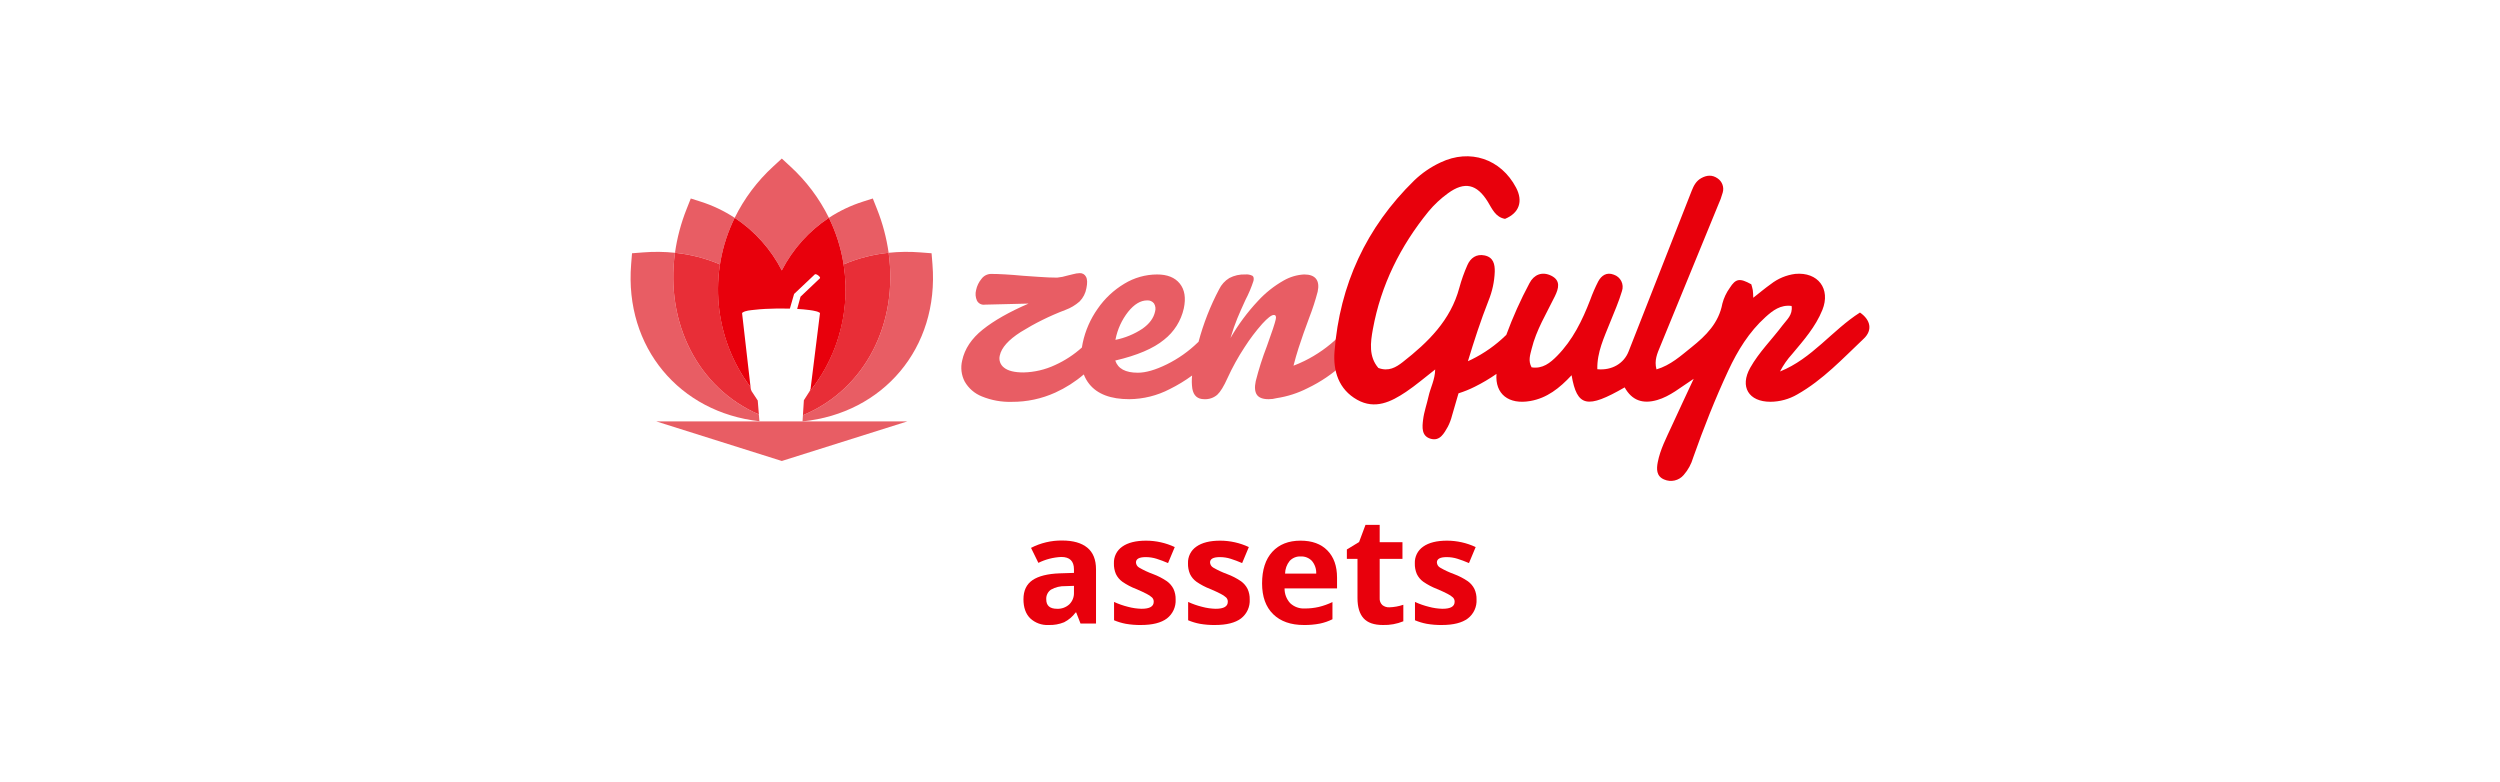
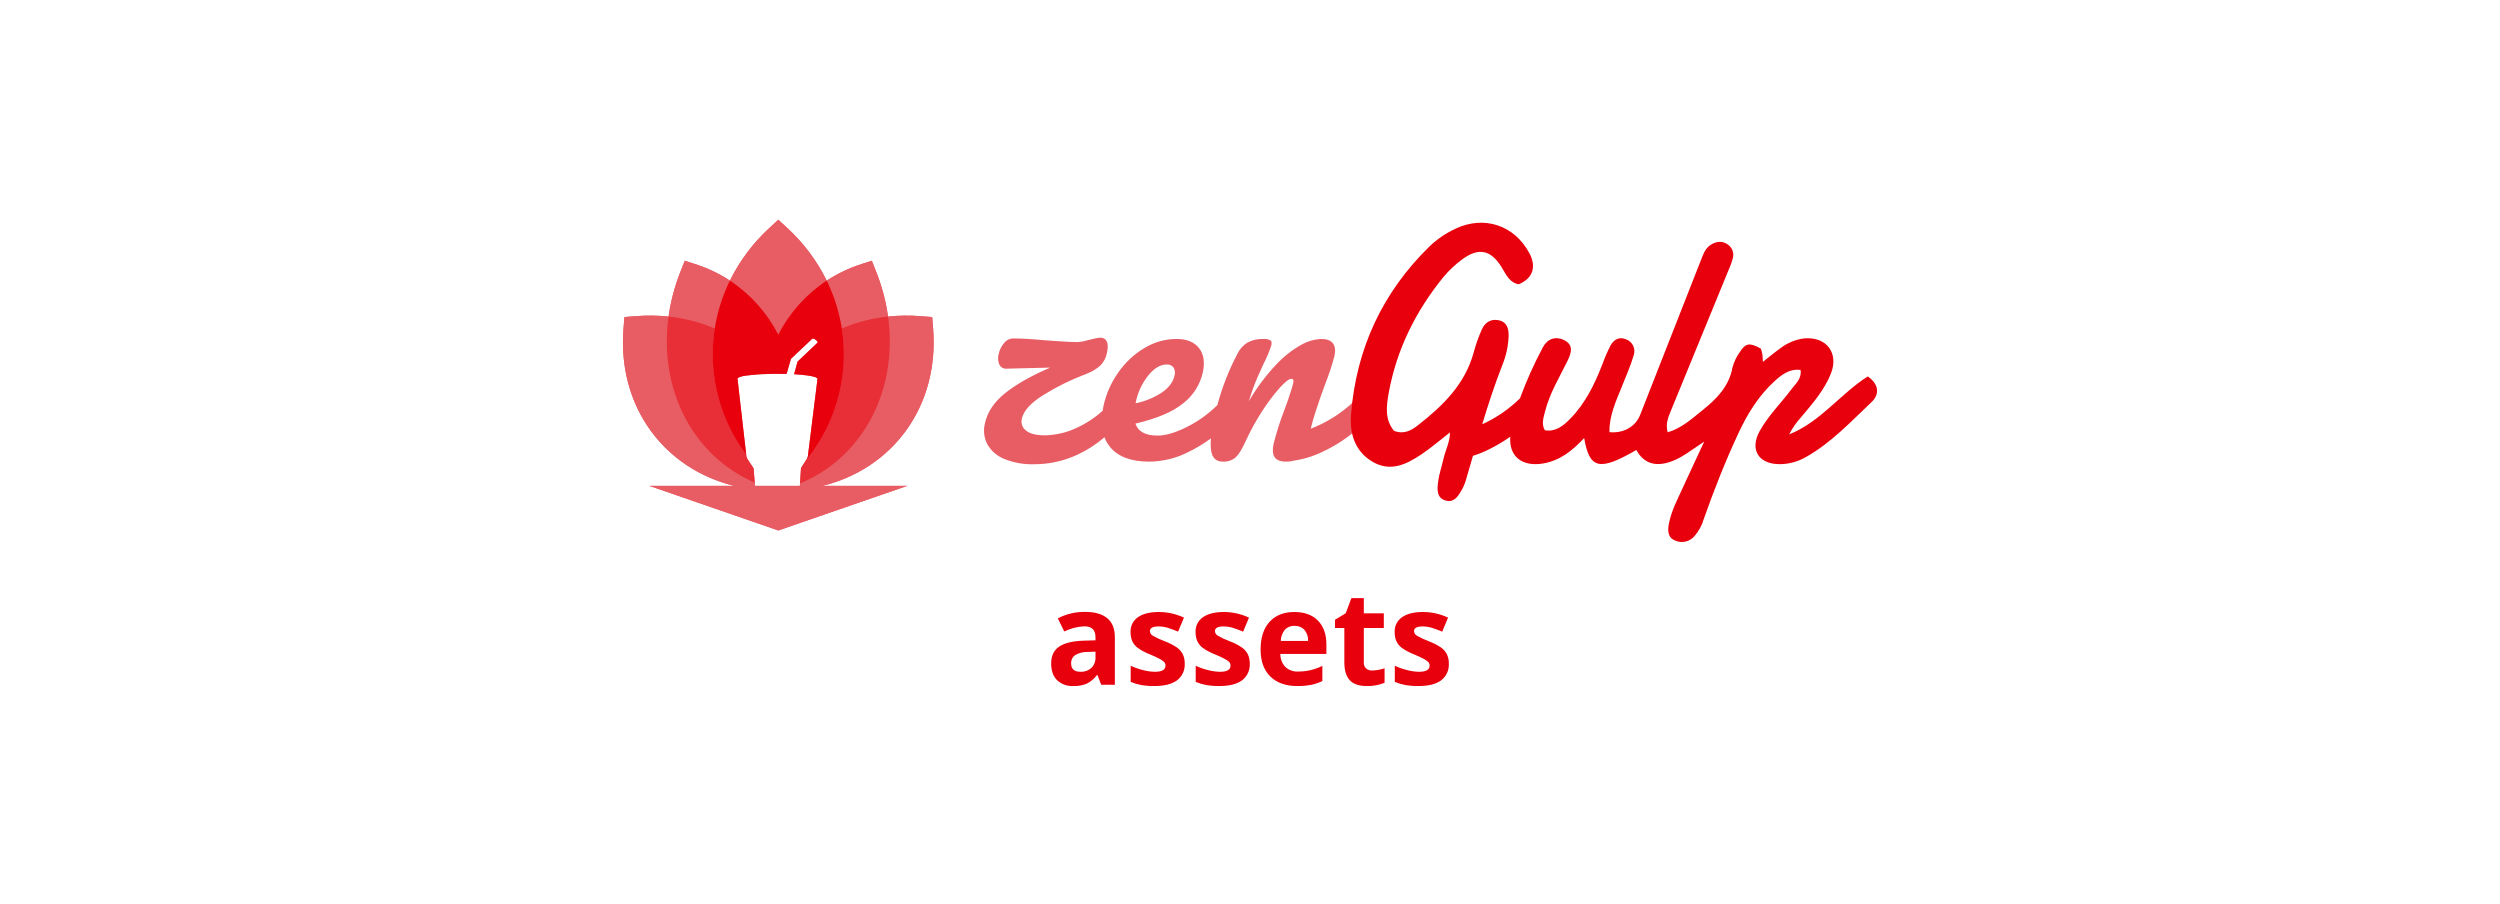
- <svg xmlns="http://www.w3.org/2000/svg" viewBox="0 0 1024 320">
+ <svg xmlns="http://www.w3.org/2000/svg" viewBox="0 0 1024 370">
  <g>
-     <path d="M442.578,255.4l-1.759-4.531h-.238a13.425,13.425,0,0,1-4.725,4.009A15.272,15.272,0,0,1,429.522,256a10.243,10.243,0,0,1-7.556-2.742q-2.757-2.744-2.757-7.81,0-5.306,3.711-7.825t11.193-2.786l5.782-.179V233.2q0-5.067-5.186-5.068a23.629,23.629,0,0,0-9.39,2.415l-3.01-6.141a27.1,27.1,0,0,1,12.757-3.01q6.707,0,10.284,2.921t3.577,8.883V255.4ZM439.9,239.963l-3.517.119a11.273,11.273,0,0,0-5.9,1.431,4.494,4.494,0,0,0-1.937,4q0,3.844,4.411,3.845A6.987,6.987,0,0,0,438,247.535a6.386,6.386,0,0,0,1.893-4.829Z" style="fill: #e8000c" />
-     <path d="M481.537,245.508a9.179,9.179,0,0,1-3.562,7.809Q474.413,256,467.318,256a33.461,33.461,0,0,1-6.2-.492,23.463,23.463,0,0,1-4.8-1.446v-7.511a31.723,31.723,0,0,0,5.708,2,23.15,23.15,0,0,0,5.589.805q4.949,0,4.949-2.862a2.4,2.4,0,0,0-.656-1.744,9.557,9.557,0,0,0-2.266-1.52q-1.609-.849-4.292-1.982a26.975,26.975,0,0,1-5.649-2.981,8.385,8.385,0,0,1-2.623-3.145,10.367,10.367,0,0,1-.819-4.366,7.917,7.917,0,0,1,3.442-6.871q3.442-2.43,9.762-2.43a27.73,27.73,0,0,1,11.716,2.624l-2.744,6.557q-2.5-1.073-4.679-1.758a14.7,14.7,0,0,0-4.441-.686q-4.024,0-4.025,2.176a2.559,2.559,0,0,0,1.3,2.116,35.122,35.122,0,0,0,5.678,2.653,26.414,26.414,0,0,1,5.723,2.952,8.739,8.739,0,0,1,2.683,3.159A9.7,9.7,0,0,1,481.537,245.508Z" style="fill: #e8000c" />
-     <path d="M511.88,245.508a9.175,9.175,0,0,1-3.561,7.809Q504.757,256,497.663,256a33.446,33.446,0,0,1-6.2-.492,23.426,23.426,0,0,1-4.8-1.446v-7.511a31.723,31.723,0,0,0,5.708,2,23.137,23.137,0,0,0,5.589.805q4.947,0,4.948-2.862a2.392,2.392,0,0,0-.656-1.744,9.536,9.536,0,0,0-2.266-1.52q-1.608-.849-4.292-1.982a26.962,26.962,0,0,1-5.648-2.981,8.376,8.376,0,0,1-2.623-3.145,10.366,10.366,0,0,1-.82-4.366,7.916,7.916,0,0,1,3.443-6.871q3.442-2.43,9.762-2.43a27.725,27.725,0,0,1,11.715,2.624l-2.743,6.557q-2.5-1.073-4.68-1.758a14.694,14.694,0,0,0-4.441-.686q-4.025,0-4.024,2.176a2.557,2.557,0,0,0,1.3,2.116,35.192,35.192,0,0,0,5.679,2.653,26.439,26.439,0,0,1,5.723,2.952,8.726,8.726,0,0,1,2.682,3.159A9.7,9.7,0,0,1,511.88,245.508Z" style="fill: #e8000c" />
-     <path d="M534.057,256q-8.049,0-12.578-4.442t-4.532-12.578q0-8.376,4.189-12.952t11.58-4.576q7.063,0,11,4.025t3.935,11.118v4.411H526.157a8.764,8.764,0,0,0,2.3,6.052,8.077,8.077,0,0,0,6.022,2.175,24.98,24.98,0,0,0,5.694-.626,28.517,28.517,0,0,0,5.6-2v7.034a21.319,21.319,0,0,1-5.1,1.773A32.11,32.11,0,0,1,534.057,256Zm-1.282-28.079a5.766,5.766,0,0,0-4.53,1.833,8.484,8.484,0,0,0-1.878,5.2h12.758a7.584,7.584,0,0,0-1.759-5.2A5.955,5.955,0,0,0,532.775,227.921Z" style="fill: #e8000c" />
-     <path d="M569.083,248.757a19.718,19.718,0,0,0,5.722-1.043v6.766a20.414,20.414,0,0,1-8.346,1.52q-5.455,0-7.942-2.757t-2.49-8.272V228.905h-4.352v-3.846l5.007-3.04,2.623-7.035h5.813v7.095h9.33v6.826h-9.33v16.066a3.548,3.548,0,0,0,1.088,2.862A4.294,4.294,0,0,0,569.083,248.757Z" style="fill: #e8000c" />
-     <path d="M604.791,245.508a9.173,9.173,0,0,1-3.561,7.809Q597.668,256,590.574,256a33.461,33.461,0,0,1-6.2-.492,23.444,23.444,0,0,1-4.8-1.446v-7.511a31.707,31.707,0,0,0,5.709,2,23.136,23.136,0,0,0,5.588.805q4.947,0,4.947-2.862a2.4,2.4,0,0,0-.654-1.744,9.546,9.546,0,0,0-2.267-1.52q-1.608-.849-4.291-1.982a26.975,26.975,0,0,1-5.649-2.981,8.363,8.363,0,0,1-2.622-3.145,10.35,10.35,0,0,1-.822-4.366,7.916,7.916,0,0,1,3.444-6.871q3.443-2.43,9.763-2.43a27.713,27.713,0,0,1,11.713,2.624l-2.741,6.557q-2.5-1.073-4.681-1.758a14.7,14.7,0,0,0-4.44-.686q-4.024,0-4.025,2.176a2.559,2.559,0,0,0,1.3,2.116,35.078,35.078,0,0,0,5.678,2.653,26.451,26.451,0,0,1,5.724,2.952,8.713,8.713,0,0,1,2.681,3.159A9.7,9.7,0,0,1,604.791,245.508Z" style="fill: #e8000c" />
+     <path d="M451.067,280.477l-1.544-3.977h-.209a11.78,11.78,0,0,1-4.147,3.519,13.4,13.4,0,0,1-5.559.981,8.988,8.988,0,0,1-6.632-2.407q-2.421-2.408-2.42-6.855,0-4.656,3.257-6.867t9.824-2.446l5.075-.158v-1.282q0-4.446-4.552-4.447a20.741,20.741,0,0,0-8.241,2.119l-2.643-5.39a23.789,23.789,0,0,1,11.2-2.642q5.886,0,9.026,2.564t3.14,7.8v19.492Zm-2.355-13.553-3.087.105a9.885,9.885,0,0,0-5.18,1.256,3.944,3.944,0,0,0-1.7,3.506q0,3.374,3.872,3.374a6.132,6.132,0,0,0,4.434-1.6,5.6,5.6,0,0,0,1.661-4.239Z" style="fill: #e8000c" />
+     <path d="M485.262,271.791a8.054,8.054,0,0,1-3.126,6.854Q479.008,281,472.782,281a29.357,29.357,0,0,1-5.442-.432,20.539,20.539,0,0,1-4.212-1.269v-6.593a27.8,27.8,0,0,0,5.01,1.753,20.286,20.286,0,0,0,4.906.706q4.343,0,4.343-2.511a2.1,2.1,0,0,0-.576-1.531,8.377,8.377,0,0,0-1.988-1.334q-1.413-.745-3.768-1.74a23.626,23.626,0,0,1-4.957-2.616,7.358,7.358,0,0,1-2.3-2.76,9.109,9.109,0,0,1-.719-3.833,6.946,6.946,0,0,1,3.022-6.03q3.021-2.133,8.568-2.133a24.327,24.327,0,0,1,10.283,2.3l-2.409,5.755q-2.195-.942-4.107-1.543a12.9,12.9,0,0,0-3.9-.6q-3.533,0-3.532,1.91a2.244,2.244,0,0,0,1.138,1.857,30.874,30.874,0,0,0,4.984,2.329,23.166,23.166,0,0,1,5.023,2.59,7.674,7.674,0,0,1,2.355,2.773A8.509,8.509,0,0,1,485.262,271.791Z" style="fill: #e8000c" />
+     <path d="M511.9,271.791a8.051,8.051,0,0,1-3.126,6.854Q505.643,281,499.416,281a29.357,29.357,0,0,1-5.442-.432,20.539,20.539,0,0,1-4.212-1.269v-6.593a27.8,27.8,0,0,0,5.01,1.753,20.28,20.28,0,0,0,4.906.706q4.342,0,4.342-2.511a2.1,2.1,0,0,0-.575-1.531,8.366,8.366,0,0,0-1.989-1.334q-1.412-.745-3.767-1.74a23.665,23.665,0,0,1-4.958-2.616,7.364,7.364,0,0,1-2.3-2.76,9.108,9.108,0,0,1-.72-3.833,6.948,6.948,0,0,1,3.022-6.03q3.022-2.133,8.569-2.133a24.323,24.323,0,0,1,10.282,2.3l-2.408,5.755q-2.2-.942-4.107-1.543a12.9,12.9,0,0,0-3.9-.6q-3.532,0-3.532,1.91a2.244,2.244,0,0,0,1.138,1.857,30.874,30.874,0,0,0,4.984,2.329,23.227,23.227,0,0,1,5.024,2.59,7.667,7.667,0,0,1,2.353,2.773A8.509,8.509,0,0,1,511.9,271.791Z" style="fill: #e8000c" />
+     <path d="M531.36,281q-7.065,0-11.04-3.9t-3.978-11.04q0-7.351,3.677-11.368t10.164-4.016q6.2,0,9.655,3.532t3.453,9.759v3.872H524.426a7.693,7.693,0,0,0,2.015,5.311,7.089,7.089,0,0,0,5.286,1.91,21.916,21.916,0,0,0,5-.55,24.954,24.954,0,0,0,4.917-1.752v6.174a18.71,18.71,0,0,1-4.473,1.557A28.213,28.213,0,0,1,531.36,281Zm-1.126-24.645a5.057,5.057,0,0,0-3.975,1.609,7.436,7.436,0,0,0-1.648,4.565h11.2a6.651,6.651,0,0,0-1.544-4.565A5.224,5.224,0,0,0,530.234,256.355Z" style="fill: #e8000c" />
+     <path d="M562.1,274.643a17.313,17.313,0,0,0,5.023-.916v5.939A17.916,17.916,0,0,1,559.8,281q-4.789,0-6.972-2.42t-2.184-7.26v-14.1h-3.821v-3.375l4.395-2.668,2.3-6.175h5.1v6.227h8.19v5.991h-8.19v14.1a3.112,3.112,0,0,0,.956,2.511A3.766,3.766,0,0,0,562.1,274.643Z" style="fill: #e8000c" />
+     <path d="M593.444,271.791a8.049,8.049,0,0,1-3.126,6.854Q587.192,281,580.966,281a29.357,29.357,0,0,1-5.442-.432,20.52,20.52,0,0,1-4.212-1.269v-6.593a27.8,27.8,0,0,0,5.01,1.753,20.286,20.286,0,0,0,4.9.706q4.342,0,4.342-2.511a2.1,2.1,0,0,0-.574-1.531,8.376,8.376,0,0,0-1.99-1.334q-1.412-.745-3.766-1.74a23.665,23.665,0,0,1-4.958-2.616,7.355,7.355,0,0,1-2.3-2.76,9.092,9.092,0,0,1-.721-3.833,6.946,6.946,0,0,1,3.023-6.03q3.021-2.133,8.569-2.133a24.318,24.318,0,0,1,10.281,2.3l-2.406,5.755q-2.2-.942-4.109-1.543a12.9,12.9,0,0,0-3.9-.6q-3.533,0-3.532,1.91a2.244,2.244,0,0,0,1.138,1.857,30.849,30.849,0,0,0,4.983,2.329,23.239,23.239,0,0,1,5.025,2.59,7.658,7.658,0,0,1,2.353,2.773A8.523,8.523,0,0,1,593.444,271.791Z" style="fill: #e8000c" />
  </g>
  <g>
    <g>
-       <path d="M553.945,137.781a2.138,2.138,0,0,0-2.137-1.43,5.289,5.289,0,0,0-3.571,1.668,54.665,54.665,0,0,1-13.939,9.826c-1.568.769-3.055,1.406-4.479,1.938q.966-3.793,2.048-7.157,1.908-5.91,4.4-12.529a97.773,97.773,0,0,0,3.453-10.631q.738-3.471-.671-5.262t-4.881-1.79a18.852,18.852,0,0,0-8.4,2.5,42.964,42.964,0,0,0-10.508,8.353,82.081,82.081,0,0,0-11.256,15.187q1.446-4.773,2.792-8.027t3.349-7.594a49.215,49.215,0,0,0,3.287-7.811c.216-1.012.071-1.7-.429-2.061a5.432,5.432,0,0,0-2.922-.543,12.983,12.983,0,0,0-6.549,1.465,11.023,11.023,0,0,0-4.181,4.61,102.529,102.529,0,0,0-8.428,21.518c-.109.092-.218.185-.328.287a49.779,49.779,0,0,1-12.695,8.95q-6.966,3.417-11.847,3.417-7.593,0-9.244-4.99,13.467-3.145,19.98-8.516a22.464,22.464,0,0,0,8.1-12.855q1.361-6.4-1.641-10.143t-9.293-3.743a25.945,25.945,0,0,0-13.445,3.8A35.2,35.2,0,0,0,449.6,126.463a37.8,37.8,0,0,0-6.109,13.94c-.14.662-.253,1.306-.353,1.942a42.875,42.875,0,0,1-10.966,7.17,32.186,32.186,0,0,1-12.959,3.037q-5.532,0-7.938-1.952a4.726,4.726,0,0,1-1.76-4.99q1.016-4.773,8.55-9.6a105.793,105.793,0,0,1,18.306-9.058,18.177,18.177,0,0,0,5.836-3.471,10.212,10.212,0,0,0,2.781-5.424q.668-3.145-.148-4.665a2.708,2.708,0,0,0-2.552-1.519,11.4,11.4,0,0,0-2.75.434q-1.666.435-2.23.542a21.011,21.011,0,0,1-4.307.868q-3.149,0-7.688-.325t-6.253-.434q-8.194-.757-13.182-.76a4.918,4.918,0,0,0-3.844,2.007,10.489,10.489,0,0,0-2.228,4.611,6.533,6.533,0,0,0,.337,4.285,3.12,3.12,0,0,0,3.277,1.681l17.883-.434q-11.824,5.1-18.749,10.632t-8.447,12.692a12.32,12.32,0,0,0,1.041,8.624,14.083,14.083,0,0,0,7.008,6.075,30.106,30.106,0,0,0,12.328,2.224,42.45,42.45,0,0,0,17.784-3.8,49.01,49.01,0,0,0,11.653-7.432,14.645,14.645,0,0,0,2.265,3.961q4.975,6.183,16.369,6.183a36.5,36.5,0,0,0,16.551-4.122,61.955,61.955,0,0,0,9.181-5.574,21.584,21.584,0,0,0,.085,5.357q.759,4.34,4.882,4.339a7.568,7.568,0,0,0,5.316-1.79q1.952-1.789,4.23-6.888a94.533,94.533,0,0,1,6.96-12.584,77.9,77.9,0,0,1,7.248-9.6q3.321-3.633,4.732-3.634,1.192,0,.824,1.736-.507,2.387-3.653,11.065a123.153,123.153,0,0,0-4.563,14.32q-.783,3.689.452,5.532t4.814,1.844a11.6,11.6,0,0,0,3.285-.427,41.717,41.717,0,0,0,12.721-4.1A58.811,58.811,0,0,0,550.17,149.1,13.627,13.627,0,0,0,554,141.711,6.823,6.823,0,0,0,553.945,137.781Zm-97.024,1.211a26.44,26.44,0,0,1,5.164-11.282q3.757-4.662,7.771-4.664a3.21,3.21,0,0,1,2.827,1.247,4.105,4.105,0,0,1,.436,3.309q-.854,4.014-5.187,7.051a31.029,31.029,0,0,1-11.058,4.556Z" style="fill: #e85d64" />
-       <path d="M761.845,128.014c-11.345,7.2-19.672,18.932-32.75,24.149a32.814,32.814,0,0,1,4.99-7.172c4.7-5.612,9.57-11.13,12.356-18.033,3.491-8.647-1.794-15.628-11.1-14.774a20.524,20.524,0,0,0-10.015,4.182c-2.337,1.661-4.536,3.516-7.19,5.594-.076-1.411-.05-2.274-.187-3.111a23.636,23.636,0,0,0-.62-2.4c-4.726-2.612-6.351-2.395-8.818,1.478a19.277,19.277,0,0,0-3.024,6.412c-1.492,7.984-6.71,13.146-12.654,17.9-4.378,3.5-8.533,7.344-14.334,9.063-1.009-3.737.364-6.594,1.523-9.431Q691.852,112.919,703.749,84a32.451,32.451,0,0,0,1.876-5.129,5.225,5.225,0,0,0-2.107-5.816c-2.211-1.536-4.447-1.339-6.711-.076-2.059,1.147-3.061,3.057-3.878,5.135q-12.939,32.935-25.867,65.874c-1.882,4.818-6.781,7.841-12.8,7.244-.166-6.93,2.779-13.011,5.253-19.219,1.689-4.241,3.561-8.437,4.846-12.8a5.268,5.268,0,0,0-3.344-6.706c-2.895-1.149-5.059.313-6.386,2.772a64.673,64.673,0,0,0-3.265,7.518c-3.246,8.424-7.154,16.469-13.579,22.983-2.816,2.854-5.928,5.394-10.446,4.681-1.494-2.677-.576-5.123.02-7.569,1.886-7.743,6.072-14.471,9.51-21.528,1.566-3.216,2.5-6.491-1.515-8.454-3.715-1.817-7.06-.427-8.872,3.061a167,167,0,0,0-9.515,21.221c-.085.074-.17.144-.256.224a54.665,54.665,0,0,1-13.939,9.826c-.514.252-1.014.482-1.513.709,2.53-8.367,5.237-16.678,8.447-24.832a34.806,34.806,0,0,0,2.542-11.755c.093-3.191-.582-6-4.173-6.743-3.343-.69-5.746,1.034-7.037,3.967a64.985,64.985,0,0,0-3.3,9.3c-3.572,13.33-12.815,22.319-23.173,30.416-2.725,2.13-5.794,4-10,2.407-3.98-4.651-3.237-10.423-2.228-15.937,3.3-18.02,11.235-33.959,22.744-48.112a43.309,43.309,0,0,1,7.986-7.478c6.836-5,11.87-3.794,16.327,3.447,1.791,2.909,3.14,6.329,7.063,7.015,5.823-2.4,7.48-7.183,4.518-12.8-6.208-11.781-18.9-16.029-30.894-10.324a39.8,39.8,0,0,0-10.835,7.414c-19.669,19.233-30.49,42.718-32.631,70.03-.62,7.911,1.65,15.508,9.3,19.791,7.307,4.092,13.872.849,19.961-3.23,4.051-2.714,7.763-5.932,11.973-9.193-.07,4.175-1.935,7.444-2.709,10.971-.7,3.212-1.849,6.357-2.245,9.6-.369,3.02-.74,6.77,3.167,7.83,3.782,1.026,5.429-2.268,6.971-4.955a21.3,21.3,0,0,0,1.729-4.6q1.334-4.533,2.639-9.072a44.227,44.227,0,0,0,6.706-2.719,70.367,70.367,0,0,0,8.85-5.238c-.638,8.275,5.008,12.666,13.866,11.1,6.8-1.2,11.926-5.21,16.9-10.56,2.224,13,6.387,13.826,21.736,4.98,2.963,5.371,7.437,6.893,13.327,5.182,5.315-1.545,9.435-5.119,14.951-8.7-3.349,7.2-6.216,13.258-9,19.361-2.2,4.82-4.708,9.547-5.722,14.8-.53,2.74-.628,5.725,2.588,7.073a6.87,6.87,0,0,0,8.03-1.824,18.722,18.722,0,0,0,3.9-7.168c4.265-12.078,8.957-23.981,14.371-35.6,3.823-8.2,8.485-15.821,15.251-21.93,2.946-2.659,6.144-5.148,10.687-4.544.532,3.691-1.993,5.633-3.663,7.865-4.379,5.854-9.677,11.025-13.289,17.448-4.368,7.768-.653,13.936,8.281,13.934a22.089,22.089,0,0,0,10.992-3.012c10.493-5.934,18.645-14.716,27.26-22.87C767.09,135.211,766.192,131.017,761.845,128.014Z" style="fill: #e8000c" />
+       <path d="M560.587,163.784a2.1,2.1,0,0,0-2.1-1.406,5.205,5.205,0,0,0-3.512,1.64,53.73,53.73,0,0,1-13.708,9.664c-1.542.756-3,1.382-4.4,1.906q.95-3.73,2.014-7.039,1.875-5.812,4.326-12.321a96.122,96.122,0,0,0,3.395-10.455q.726-3.414-.66-5.174t-4.8-1.761a18.539,18.539,0,0,0-8.256,2.454,42.27,42.27,0,0,0-10.334,8.215,80.64,80.64,0,0,0-11.069,14.935q1.422-4.694,2.745-7.894t3.294-7.468a48.461,48.461,0,0,0,3.233-7.682q.317-1.493-.423-2.026a5.333,5.333,0,0,0-2.874-.534,12.766,12.766,0,0,0-6.44,1.44,10.838,10.838,0,0,0-4.111,4.534,100.824,100.824,0,0,0-8.289,21.161c-.107.091-.214.182-.322.283a48.938,48.938,0,0,1-12.486,8.8q-6.85,3.362-11.649,3.361-7.468,0-9.092-4.908,13.244-3.093,19.649-8.374a22.1,22.1,0,0,0,7.969-12.642q1.337-6.294-1.614-9.975t-9.14-3.681a25.507,25.507,0,0,0-13.222,3.734,34.6,34.6,0,0,0-10.731,10.082,37.184,37.184,0,0,0-6.008,13.709c-.138.651-.249,1.285-.347,1.91a42.169,42.169,0,0,1-10.785,7.051,31.654,31.654,0,0,1-12.743,2.987q-5.441,0-7.807-1.92a4.648,4.648,0,0,1-1.731-4.907q1-4.695,8.409-9.442a103.964,103.964,0,0,1,18-8.908,17.874,17.874,0,0,0,5.74-3.414,10.043,10.043,0,0,0,2.734-5.334q.657-3.093-.145-4.588a2.663,2.663,0,0,0-2.51-1.493,11.169,11.169,0,0,0-2.7.427q-1.64.426-2.194.533a20.666,20.666,0,0,1-4.235.853q-3.1,0-7.56-.32t-6.15-.426q-8.058-.746-12.964-.747a4.834,4.834,0,0,0-3.78,1.974,10.305,10.305,0,0,0-2.19,4.533,6.419,6.419,0,0,0,.331,4.215A3.067,3.067,0,0,0,412.559,151l17.587-.427q-11.628,5.016-18.438,10.455T403.4,173.51a12.119,12.119,0,0,0,1.025,8.482,13.852,13.852,0,0,0,6.891,5.974,29.616,29.616,0,0,0,12.124,2.187,41.751,41.751,0,0,0,17.49-3.734,48.192,48.192,0,0,0,11.459-7.309,14.38,14.38,0,0,0,2.228,3.895q4.893,6.081,16.1,6.081a35.892,35.892,0,0,0,16.277-4.054,60.969,60.969,0,0,0,9.029-5.481,21.171,21.171,0,0,0,.084,5.268q.746,4.268,4.8,4.267a7.446,7.446,0,0,0,5.229-1.76q1.918-1.761,4.16-6.775a92.861,92.861,0,0,1,6.844-12.375,76.5,76.5,0,0,1,7.128-9.441q3.266-3.573,4.654-3.574,1.172,0,.81,1.707a114.285,114.285,0,0,1-3.593,10.881,121.3,121.3,0,0,0-4.487,14.083q-.771,3.627.444,5.441t4.735,1.813a11.421,11.421,0,0,0,3.23-.42,41.024,41.024,0,0,0,12.51-4.033,57.853,57.853,0,0,0,14.307-9.721,13.406,13.406,0,0,0,3.769-7.263A6.707,6.707,0,0,0,560.587,163.784Zm-95.417,1.192a25.989,25.989,0,0,1,5.079-11.095q3.7-4.587,7.643-4.588a3.159,3.159,0,0,1,2.78,1.227,4.039,4.039,0,0,1,.428,3.254q-.84,3.948-5.1,6.934a30.519,30.519,0,0,1-10.874,4.481Z" style="fill: #e85d64" />
+       <path d="M765.042,154.18c-11.157,7.085-19.346,18.617-32.208,23.748a32.29,32.29,0,0,1,4.908-7.053c4.625-5.519,9.411-10.945,12.151-17.734,3.433-8.5-1.764-15.369-10.911-14.529a20.177,20.177,0,0,0-9.849,4.112c-2.3,1.634-4.461,3.458-7.071,5.5-.075-1.387-.05-2.236-.184-3.059a23.049,23.049,0,0,0-.61-2.36c-4.648-2.569-6.246-2.356-8.671,1.454a18.944,18.944,0,0,0-2.975,6.305c-1.467,7.851-6.6,12.928-12.444,17.6-4.3,3.439-8.391,7.222-14.1,8.912-.992-3.674.358-6.485,1.5-9.274q11.63-28.47,23.329-56.91a31.908,31.908,0,0,0,1.845-5.044,5.137,5.137,0,0,0-2.072-5.719c-2.174-1.51-4.374-1.317-6.6-.075-2.024,1.128-3.01,3.007-3.813,5.05q-12.725,32.389-25.439,64.782c-1.851,4.739-6.668,7.712-12.586,7.125-.163-6.815,2.733-12.8,5.165-18.9,1.662-4.171,3.5-8.3,4.766-12.59a5.181,5.181,0,0,0-3.288-6.595c-2.847-1.13-4.976.308-6.281,2.726a63.849,63.849,0,0,0-3.211,7.393c-3.192,8.285-7.035,16.2-13.354,22.6-2.769,2.808-5.83,5.306-10.273,4.6-1.469-2.632-.566-5.038.02-7.443,1.854-7.615,5.971-14.232,9.353-21.172,1.54-3.162,2.456-6.383-1.49-8.314-3.654-1.787-6.943-.42-8.725,3.011a163.954,163.954,0,0,0-9.357,20.869c-.084.073-.168.142-.252.22a53.747,53.747,0,0,1-13.708,9.664c-.506.248-1,.474-1.488.7,2.488-8.228,5.15-16.4,8.307-24.42a34.225,34.225,0,0,0,2.5-11.561c.091-3.138-.572-5.9-4.1-6.631-3.288-.679-5.651,1.017-6.92,3.9a63.819,63.819,0,0,0-3.247,9.143c-3.513,13.109-12.6,21.949-22.79,29.912-2.68,2.095-5.7,3.938-9.838,2.367-3.914-4.574-3.183-10.25-2.191-15.673,3.242-17.721,11.049-33.4,22.367-47.315a42.566,42.566,0,0,1,7.854-7.353c6.722-4.921,11.673-3.732,16.056,3.389,1.761,2.861,3.088,6.225,6.946,6.9,5.726-2.359,7.356-7.064,4.444-12.591C620.4,92.264,607.913,88.087,596.121,93.7a39.183,39.183,0,0,0-10.656,7.291c-19.342,18.915-29.984,42.01-32.09,68.87-.61,7.78,1.623,15.251,9.142,19.463,7.186,4.025,13.643.835,19.63-3.176,3.984-2.669,7.635-5.835,11.775-9.041-.069,4.106-1.9,7.321-2.664,10.789-.692,3.159-1.818,6.252-2.208,9.44-.363,2.97-.728,6.658,3.115,7.7,3.719,1.009,5.339-2.23,6.855-4.873a20.843,20.843,0,0,0,1.7-4.528q1.311-4.457,2.6-8.921a43.582,43.582,0,0,0,6.594-2.674,69.194,69.194,0,0,0,8.7-5.151c-.627,8.138,4.925,12.456,13.636,10.916,6.693-1.183,11.728-5.123,16.624-10.385,2.187,12.786,6.282,13.6,21.375,4.9,2.915,5.283,7.315,6.78,13.107,5.1,5.227-1.519,9.279-5.034,14.7-8.552-3.293,7.076-6.113,13.038-8.846,19.04-2.16,4.74-4.63,9.389-5.628,14.554-.521,2.694-.617,5.63,2.546,6.956a6.754,6.754,0,0,0,7.9-1.795,18.409,18.409,0,0,0,3.841-7.049c4.194-11.877,8.808-23.583,14.132-35.008,3.76-8.066,8.344-15.559,15-21.566,2.9-2.615,6.042-5.063,10.51-4.469.523,3.63-1.961,5.539-3.6,7.734-4.307,5.758-9.517,10.843-13.069,17.16-4.3,7.639-.643,13.705,8.143,13.7a21.714,21.714,0,0,0,10.81-2.963c10.32-5.835,18.336-14.472,26.809-22.491C770.2,161.257,769.317,157.132,765.042,154.18Z" style="fill: #e8000c" />
    </g>
    <g>
-       <polygon points="371.638 172.606 268.813 172.606 320.225 188.817 371.638 172.606" style="fill: #e85d64" />
-       <path d="M381.937,108.249l-.364-4.512-4.61-.356a71.5,71.5,0,0,0-12.984.159c4.006,28.808-9.537,55.746-34.771,66.388-.109.046-.22.09-.33.135l-.162,2.543C361.661,169.3,384.711,142.652,381.937,108.249Z" style="fill: #e85d64" />
-       <path d="M276.472,103.54a71.5,71.5,0,0,0-12.984-.159l-4.61.356-.364,4.512c-2.755,34.169,19.963,60.687,52.548,64.287l-.227-2.785C285.864,158.991,272.488,132.192,276.472,103.54Z" style="fill: #e85d64" />
-       <path d="M363.979,103.54A77.6,77.6,0,0,0,359.208,85.6L357.5,81.3l-3.959,1.26a56.992,56.992,0,0,0-14.025,6.659,66.965,66.965,0,0,1,6.026,19.074A63.285,63.285,0,0,1,363.979,103.54Z" style="fill: #e85d64" />
-       <path d="M331.084,161.091l-1.815,2.854-.391,6.118c.11-.045.221-.089.33-.135,25.234-10.642,38.777-37.58,34.771-66.388a63.285,63.285,0,0,0-18.433,4.755A67.1,67.1,0,0,1,331.084,161.091Z" style="fill: #e82e37" />
-       <path d="M300.931,89.221a56.992,56.992,0,0,0-14.025-6.659l-3.959-1.26-1.7,4.294a77.6,77.6,0,0,0-4.771,17.944A63.285,63.285,0,0,1,294.9,108.3,66.965,66.965,0,0,1,300.931,89.221Z" style="fill: #e85d64" />
-       <path d="M310.835,169.751l-.465-5.7-2.562-3.9c.16.06-.218-.2-.327-1.115l-.051-.453A66.941,66.941,0,0,1,294.9,108.3a63.285,63.285,0,0,0-18.433-4.755C272.488,132.192,285.864,158.991,310.835,169.751Z" style="fill: #e82e37" />
-       <path d="M320.225,110.765A56.934,56.934,0,0,1,339.52,89.221a71.2,71.2,0,0,0-15.778-21.033l-3.517-3.246-3.516,3.246a71.2,71.2,0,0,0-15.778,21.033A56.923,56.923,0,0,1,320.225,110.765Z" style="fill: #e85d64" />
-       <path d="M307.43,158.585c-.433-3.778-3.427-29.928-3.465-30.219a.326.326,0,0,1,0-.149.335.335,0,0,1,.137-.153c1.226-.88,3.311-.976,4.819-1.156,1.535-.184,3.081-.3,4.627-.385,3.322-.181,6.657-.21,9.984-.113l1.732-6.006,8.48-8.014c.535-.487,2.556,1.131,2.107,1.587l-7.952,7.54-1.379,5.021c1.695.1,3.391.233,5.071.46a22.2,22.2,0,0,1,2.741.509,4.422,4.422,0,0,1,1.37.568c.045.031.09.064.133.1a.222.222,0,0,1,.024.138c-.074.53-3.827,30.766-3.827,30.766.246-.2-.425,1.028-.291.978l-.66,1.036a66.7,66.7,0,0,0,8.436-71.87,56.934,56.934,0,0,0-19.295,21.544,56.923,56.923,0,0,0-19.294-21.544,66.634,66.634,0,0,0,6.5,69.364Z" style="fill: #e8000c" />
+       <path d="M382.2,134.5l-.374-4.635-4.736-.366a73.427,73.427,0,0,0-13.341.163,79.766,79.766,0,0,0-4.9-18.437L357.1,106.81l-4.067,1.294a58.542,58.542,0,0,0-14.41,6.841,73.2,73.2,0,0,0-16.211-21.61L318.793,90l-3.613,3.335a73.2,73.2,0,0,0-16.211,21.61,58.542,58.542,0,0,0-14.41-6.841l-4.067-1.294-1.751,4.411a79.819,79.819,0,0,0-4.9,18.437,73.417,73.417,0,0,0-13.34-.163l-4.737.366-.373,4.635c-2.578,31.973,16.553,57.426,45.28,64.509h-34.7l52.824,18.271,52.825-18.271h-34.7C365.646,191.921,384.777,166.469,382.2,134.5ZM330.474,153.76a22.851,22.851,0,0,1,2.816.523,4.54,4.54,0,0,1,1.408.584c.046.032.092.065.137.1a.227.227,0,0,1,.024.142c-.076.544-3.932,31.611-3.932,31.611.253-.206-.436,1.056-.3,1l-.678,1.065-1.864,2.932-.4,6.286-.064,1H309.253l-.108-1.318-.477-5.855-2.633-4.007c.165.062-.224-.2-.336-1.145l-.053-.466c-.444-3.882-3.521-30.75-3.56-31.048a.348.348,0,0,1,0-.154.354.354,0,0,1,.141-.157c1.26-.9,3.4-1,4.952-1.188,1.577-.189,3.165-.309,4.754-.4,3.413-.186,6.84-.216,10.257-.116l1.78-6.171,8.713-8.234c.55-.5,2.626,1.162,2.165,1.63l-8.17,7.748-1.417,5.158C327.005,153.387,328.748,153.526,330.474,153.76Z" style="fill: #e85d64" />
+       <polygon points="371.618 199.005 265.969 199.005 318.793 217.276 371.618 199.005" style="fill: #e85d64" />
+       <g>
+         <path d="M382.2,134.5l-.374-4.635-4.736-.366a73.427,73.427,0,0,0-13.341.163c4.116,29.6-9.8,57.276-35.726,68.211-.112.047-.226.092-.338.138l-.167,2.613C361.366,197.223,385.049,169.844,382.2,134.5Z" style="fill: #e85d64" />
+         <path d="M273.838,129.658a73.417,73.417,0,0,0-13.34-.163l-4.737.366-.373,4.635c-2.831,35.107,20.511,62.353,53.991,66.052l-.234-2.861C283.489,186.631,269.745,159.1,273.838,129.658Z" style="fill: #e85d64" />
+         <path d="M363.748,129.658a79.766,79.766,0,0,0-4.9-18.437L357.1,106.81l-4.067,1.294a58.578,58.578,0,0,0-14.41,6.841,68.849,68.849,0,0,1,6.191,19.6A65.013,65.013,0,0,1,363.748,129.658Z" style="fill: #e85d64" />
+         <path d="M329.95,188.789l-1.864,2.932-.4,6.286c.112-.046.226-.091.338-.138,25.927-10.935,39.842-38.612,35.726-68.211a65.013,65.013,0,0,0-18.939,4.886A68.945,68.945,0,0,1,329.95,188.789Z" style="fill: #e82e37" />
+         <path d="M298.969,114.945a58.578,58.578,0,0,0-14.41-6.841l-4.067-1.294-1.751,4.411a79.819,79.819,0,0,0-4.9,18.437,65.013,65.013,0,0,1,18.939,4.886A68.851,68.851,0,0,1,298.969,114.945Z" style="fill: #e85d64" />
+         <path d="M309.145,197.687l-.477-5.855-2.633-4.007c.165.062-.224-.2-.336-1.145l-.053-.466a68.782,68.782,0,0,1-12.869-51.67,65.013,65.013,0,0,0-18.939-4.886C269.745,159.1,283.489,186.631,309.145,197.687Z" style="fill: #e82e37" />
+         <path d="M318.793,137.082a58.5,58.5,0,0,1,19.825-22.137,73.2,73.2,0,0,0-16.211-21.61L318.793,90l-3.613,3.335a73.2,73.2,0,0,0-16.211,21.61A58.489,58.489,0,0,1,318.793,137.082Z" style="fill: #e85d64" />
+         <path d="M305.646,186.214c-.444-3.882-3.521-30.75-3.56-31.048a.348.348,0,0,1,0-.154.354.354,0,0,1,.141-.157c1.26-.9,3.4-1,4.952-1.188,1.577-.189,3.165-.309,4.754-.4,3.413-.186,6.84-.216,10.257-.116l1.78-6.171,8.713-8.234c.55-.5,2.626,1.162,2.165,1.63l-8.17,7.748-1.417,5.158c1.741.1,3.484.239,5.21.473a22.851,22.851,0,0,1,2.816.523,4.54,4.54,0,0,1,1.408.584c.046.032.092.065.137.1a.227.227,0,0,1,.024.142c-.076.544-3.932,31.611-3.932,31.611.253-.206-.436,1.056-.3,1l-.678,1.065a68.535,68.535,0,0,0,8.668-73.844,58.5,58.5,0,0,0-19.825,22.137,58.489,58.489,0,0,0-19.824-22.137,68.462,68.462,0,0,0,6.677,71.269Z" style="fill: #e8000c" />
+       </g>
    </g>
  </g>
</svg>
